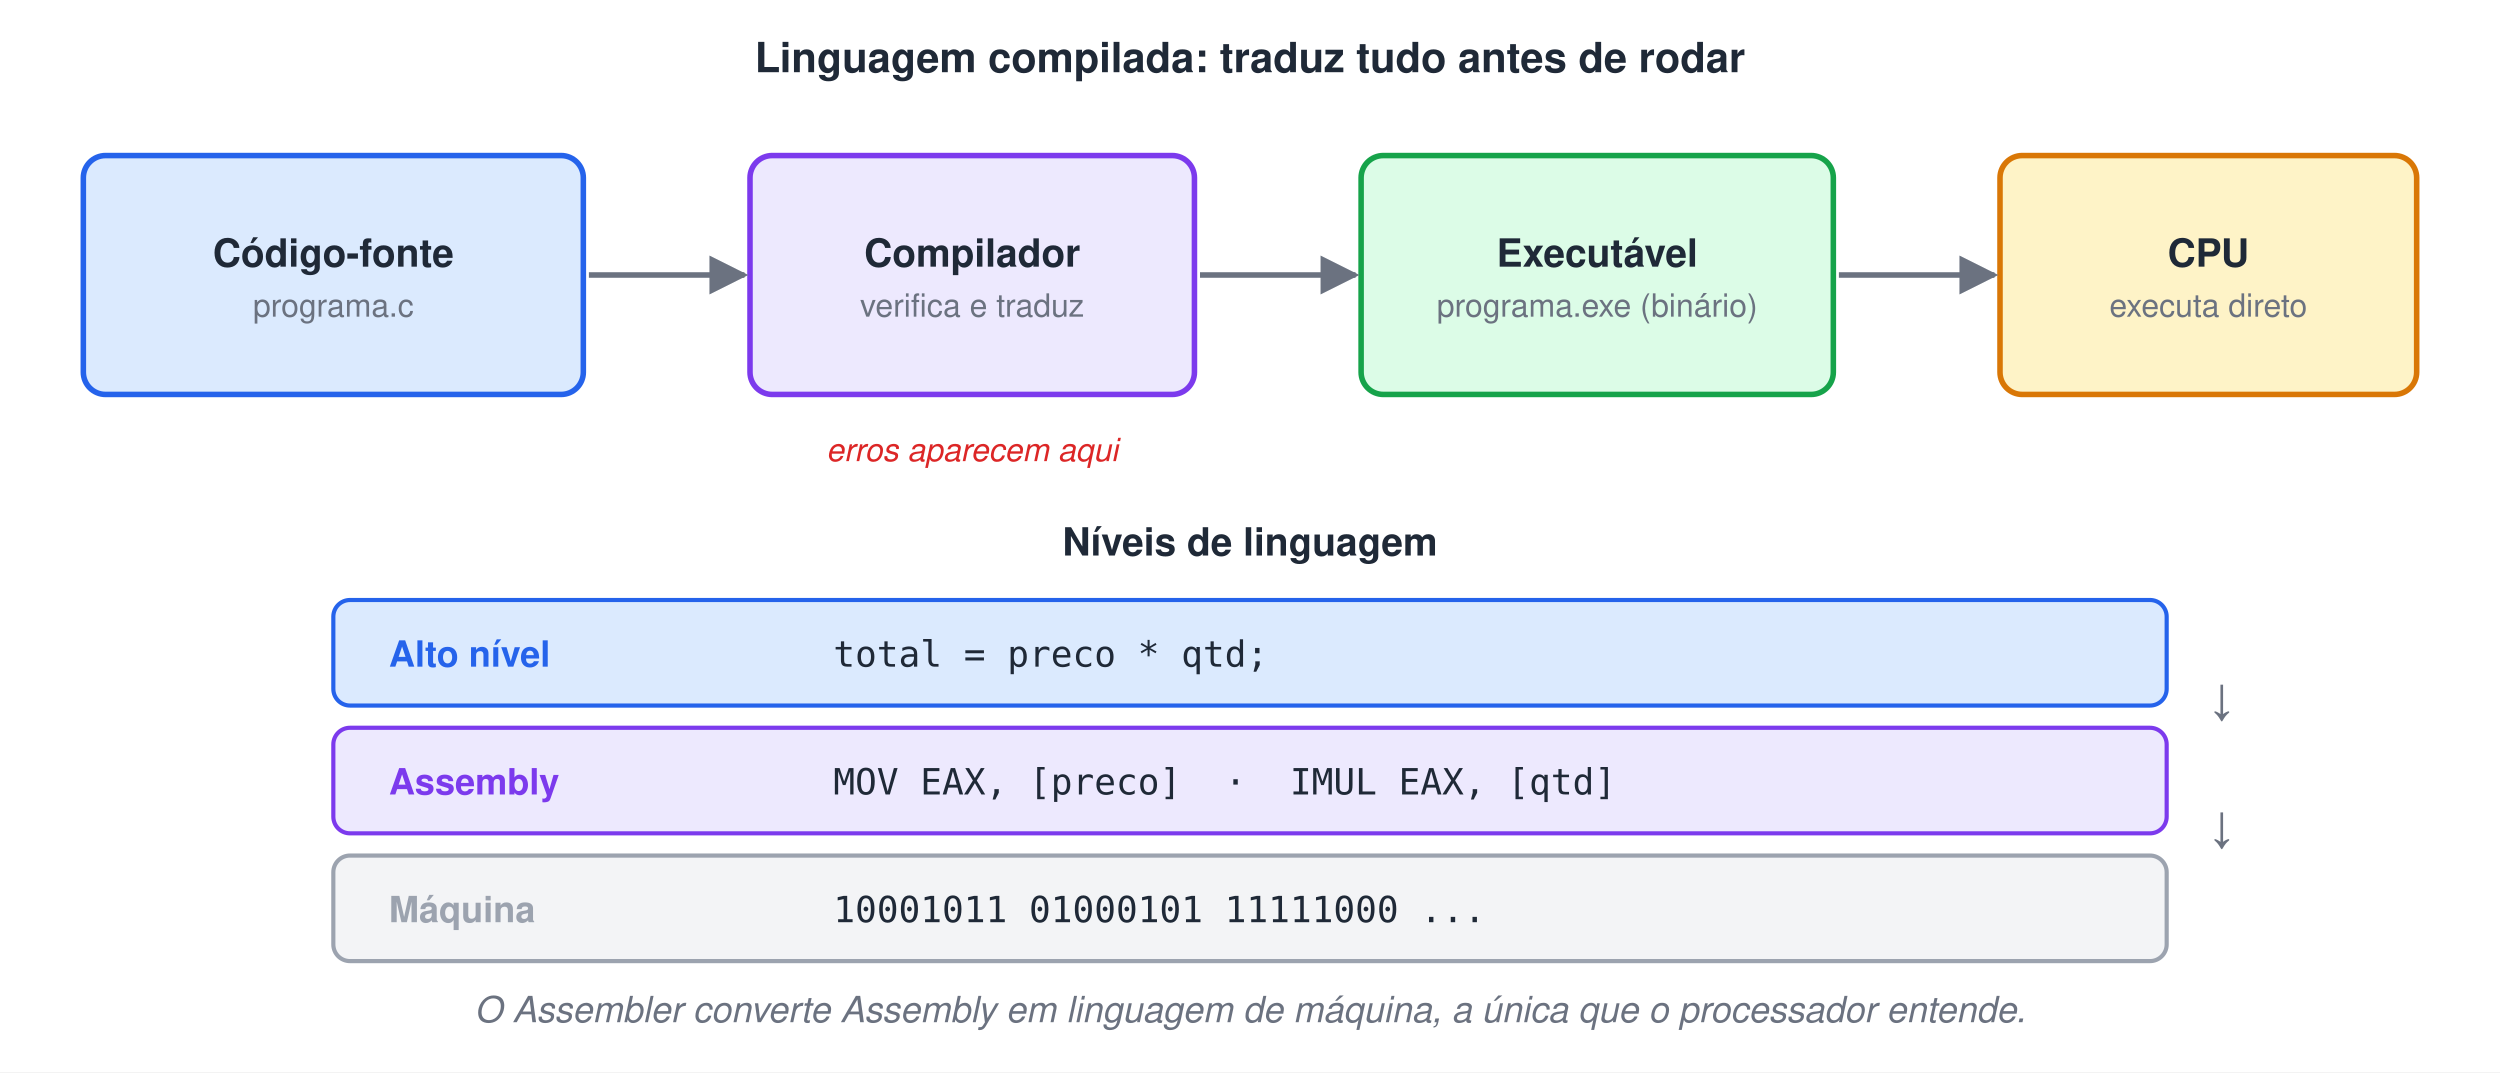
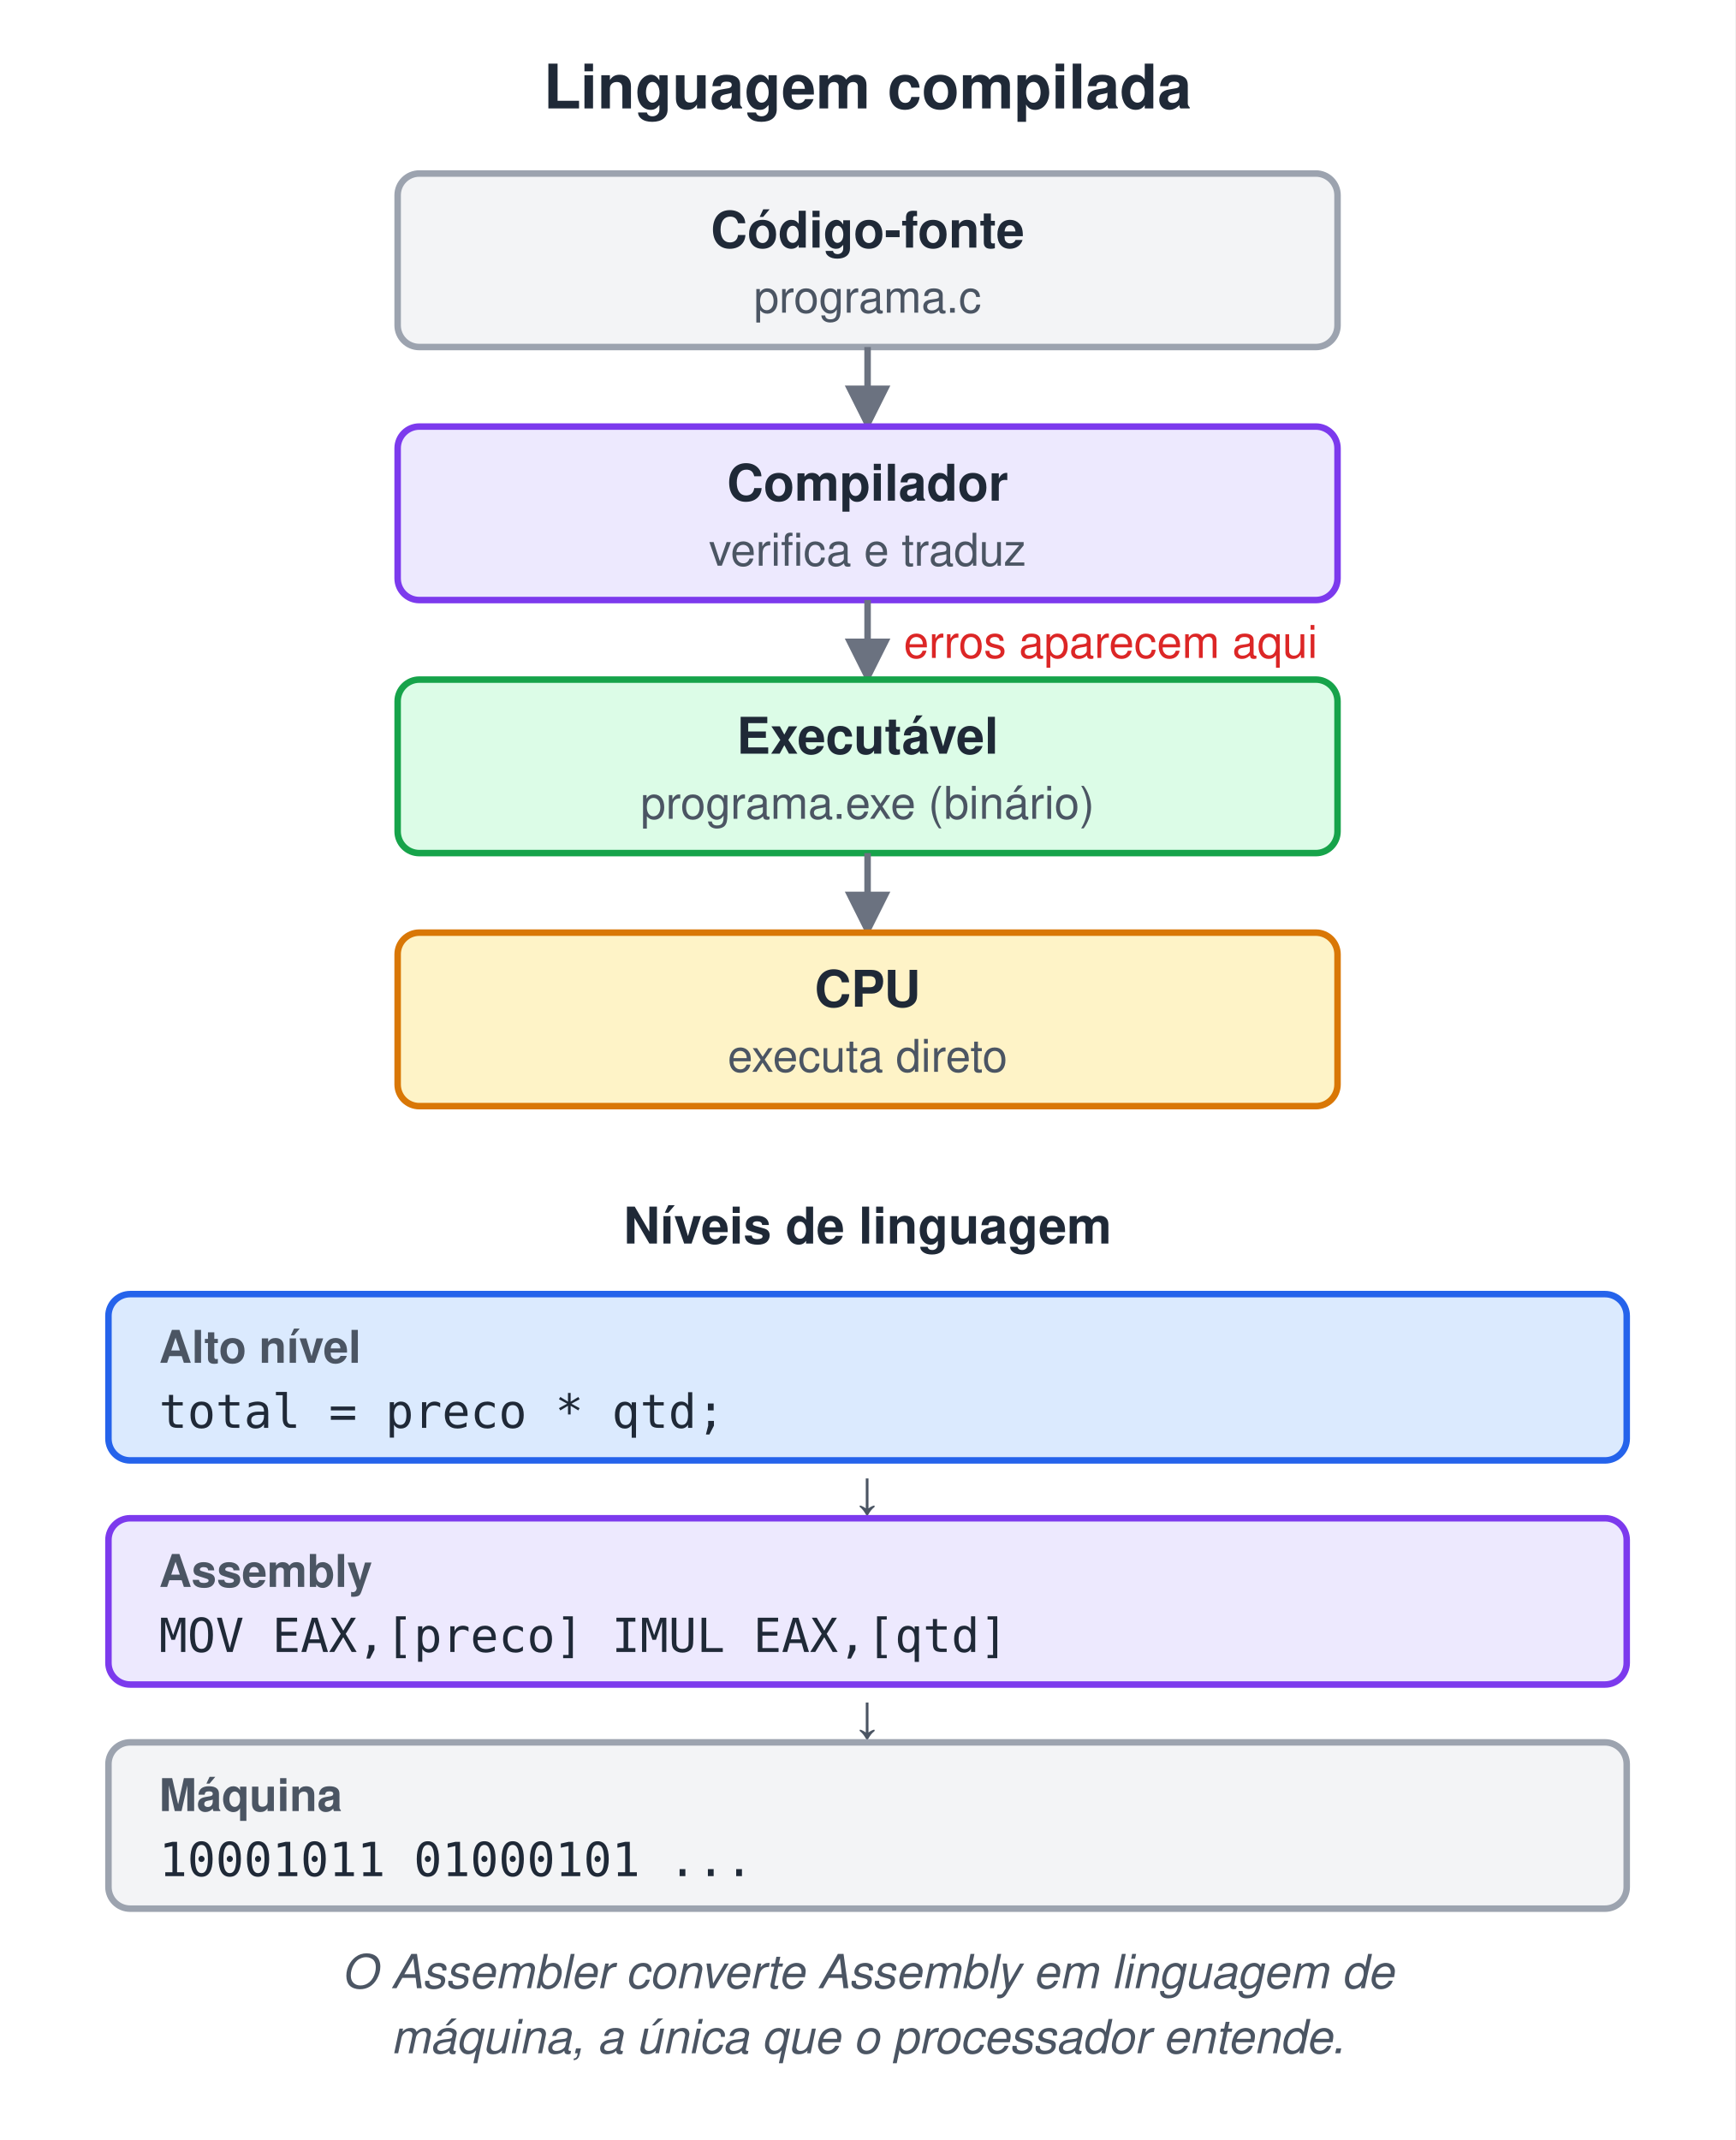
- <svg xmlns="http://www.w3.org/2000/svg" width="900" height="386" viewBox="0 0 900 386">
-   <style>text{font-family:Helvetica, Arial, 'DejaVu Sans', sans-serif}.m{font-family:Menlo, Consolas, 'DejaVu Sans Mono', monospace}</style>
+ <svg xmlns="http://www.w3.org/2000/svg" width="480" height="592" viewBox="0 0 480 592">
+   <style>text{white-space:pre;font-family:Helvetica,Arial,sans-serif;font-size:14px;fill:#1F2937}.t{font-size:17px;font-weight:bold}.b{font-weight:bold}.m{font-family:Menlo,Consolas,monospace;font-size:13px}.s{font-size:12.5px;fill:#4B5563}.n{font-size:13px;font-style:italic;fill:#4B5563}.c{text-anchor:middle}.r{text-anchor:end}.xB{fill:#DBEAFE;stroke:#2563EB}.xG{fill:#DCFCE7;stroke:#16A34A}.xO{fill:#FEF3C7;stroke:#D97706}.xP{fill:#EDE9FE;stroke:#7C3AED}.xR{fill:#FEE2E2;stroke:#DC2626}.xY{fill:#F3F4F6;stroke:#9CA3AF}.xW{fill:#fff;stroke:#9CA3AF}.xT{fill:#CCFBF1;stroke:#0D9488}.xK{fill:#FCE7F3;stroke:#DB2777}rect,ellipse,polygon{stroke-width:1.8}.l{stroke:#6B7280;stroke-width:1.8;fill:none}.d{stroke-dasharray:5 4}</style>
  <defs>
-     <marker id="arg" viewBox="0 0 10 10" refX="9" refY="5" markerWidth="7" markerHeight="7" orient="auto-start-reverse">
-       <path d="M0,0 L10,5 L0,10 z" fill="#6B7280" />
+     <marker id="a" viewBox="0 0 10 10" refX="9" refY="5" markerWidth="7" markerHeight="7" orient="auto-start-reverse">
+       <path d="M0,0L10,5L0,10z" fill="#6B7280" />
    </marker>
  </defs>
-   <rect width="100%" height="100%" fill="#ffffff" />
-   <text x="450" y="26" font-size="15" font-weight="bold" fill="#1F2937" text-anchor="middle">Linguagem compilada: traduz tudo antes de rodar</text>
-   <rect x="30" y="56" width="180" height="86" rx="8" fill="#DBEAFE" stroke="#2563EB" stroke-width="2" />
-   <text x="120" y="96" font-size="14" font-weight="bold" fill="#1F2937" text-anchor="middle">Código-fonte</text>
-   <text x="120" y="114" font-size="11.5" fill="#6B7280" text-anchor="middle">programa.c</text>
-   <rect x="270" y="56" width="160" height="86" rx="8" fill="#EDE9FE" stroke="#7C3AED" stroke-width="2" />
-   <text x="350" y="96" font-size="14" font-weight="bold" fill="#1F2937" text-anchor="middle">Compilador</text>
-   <text x="350" y="114" font-size="11.5" fill="#6B7280" text-anchor="middle">verifica e traduz</text>
-   <rect x="490" y="56" width="170" height="86" rx="8" fill="#DCFCE7" stroke="#16A34A" stroke-width="2" />
-   <text x="575" y="96" font-size="14" font-weight="bold" fill="#1F2937" text-anchor="middle">Executável</text>
-   <text x="575" y="114" font-size="11.5" fill="#6B7280" text-anchor="middle">programa.exe (binário)</text>
-   <rect x="720" y="56" width="150" height="86" rx="8" fill="#FEF3C7" stroke="#D97706" stroke-width="2" />
-   <text x="795" y="96" font-size="14" font-weight="bold" fill="#1F2937" text-anchor="middle">CPU</text>
-   <text x="795" y="114" font-size="11.5" fill="#6B7280" text-anchor="middle">executa direto</text>
-   <line x1="212" y1="99" x2="268" y2="99" stroke="#6B7280" stroke-width="2" marker-end="url(#arg)" />
-   <line x1="432" y1="99" x2="488" y2="99" stroke="#6B7280" stroke-width="2" marker-end="url(#arg)" />
-   <line x1="662" y1="99" x2="718" y2="99" stroke="#6B7280" stroke-width="2" marker-end="url(#arg)" />
-   <text x="350" y="166" font-size="11.5" font-style="italic" fill="#DC2626" text-anchor="middle">erros aparecem aqui</text>
-   <text x="450" y="200" font-size="14" font-weight="bold" fill="#1F2937" text-anchor="middle">Níveis de linguagem</text>
-   <rect x="120" y="216" width="660" height="38" rx="6" fill="#DBEAFE" stroke="#2563EB" stroke-width="1.5" />
-   <text x="140" y="240" font-size="13" font-weight="bold" fill="#2563EB">Alto nível</text>
-   <text x="300" y="240" class="m" font-size="13" fill="#1F2937">total = preco * qtd;</text>
-   <text x="800" y="258" font-size="16" fill="#6B7280" text-anchor="middle">↓</text>
-   <rect x="120" y="262" width="660" height="38" rx="6" fill="#EDE9FE" stroke="#7C3AED" stroke-width="1.5" />
-   <text x="140" y="286" font-size="13" font-weight="bold" fill="#7C3AED">Assembly</text>
-   <text x="300" y="286" class="m" font-size="13" fill="#1F2937">MOV EAX, [preco]  ·  IMUL EAX, [qtd]</text>
-   <text x="800" y="304" font-size="16" fill="#6B7280" text-anchor="middle">↓</text>
-   <rect x="120" y="308" width="660" height="38" rx="6" fill="#F3F4F6" stroke="#9CA3AF" stroke-width="1.5" />
-   <text x="140" y="332" font-size="13" font-weight="bold" fill="#9CA3AF">Máquina</text>
-   <text x="300" y="332" class="m" font-size="13" fill="#1F2937">10001011 01000101 11111000 ...</text>
-   <text x="450" y="368" font-size="13" font-style="italic" fill="#6B7280" text-anchor="middle">O Assembler converte Assembly em linguagem de máquina, a única que o processador entende.</text>
+   <rect width="100%" height="100%" fill="#fff" />
+   <text x="240.0" y="30" class="t c">Linguagem compilada</text>
+   <rect x="110" y="48" width="260" height="48" rx="6" class="xY" />
+   <text x="240.0" y="68.5" class="b c">Código-fonte</text>
+   <text x="240.0" y="86.5" class="s c">programa.c</text>
+   <path d="M240,96 L240,118" class="l" marker-end="url(#a)" />
+   <rect x="110" y="118" width="260" height="48" rx="6" class="xP" />
+   <text x="240.0" y="138.5" class="b c">Compilador</text>
+   <text x="240.0" y="156.5" class="s c">verifica e traduz</text>
+   <path d="M240,166 L240,188" class="l" marker-end="url(#a)" />
+   <text x="250" y="182" class="s" style="fill:#DC2626">erros aparecem aqui</text>
+   <rect x="110" y="188" width="260" height="48" rx="6" class="xG" />
+   <text x="240.0" y="208.5" class="b c">Executável</text>
+   <text x="240.0" y="226.5" class="s c">programa.exe (binário)</text>
+   <path d="M240,236 L240,258" class="l" marker-end="url(#a)" />
+   <rect x="110" y="258" width="260" height="48" rx="6" class="xO" />
+   <text x="240.0" y="278.5" class="b c">CPU</text>
+   <text x="240.0" y="296.5" class="s c">executa direto</text>
+   <text x="240.0" y="344" class="b c">Níveis de linguagem</text>
+   <rect x="30" y="358" width="420" height="46" rx="6" class="xB" />
+   <text x="44" y="377" class="s b">Alto nível</text>
+   <text x="44" y="395" class="m">total = preco * qtd;</text>
+   <text x="240" y="418" class="s c">↓</text>
+   <rect x="30" y="420" width="420" height="46" rx="6" class="xP" />
+   <text x="44" y="439" class="s b">Assembly</text>
+   <text x="44" y="457" class="m">MOV EAX,[preco]  IMUL EAX,[qtd]</text>
+   <text x="240" y="480" class="s c">↓</text>
+   <rect x="30" y="482" width="420" height="46" rx="6" class="xY" />
+   <text x="44" y="501" class="s b">Máquina</text>
+   <text x="44" y="519" class="m">10001011 01000101 ...</text>
+   <text x="240.0" y="550" class="n c">O Assembler converte Assembly em linguagem de</text>
+   <text x="240.0" y="568" class="n c">máquina, a única que o processador entende.</text>
</svg>
